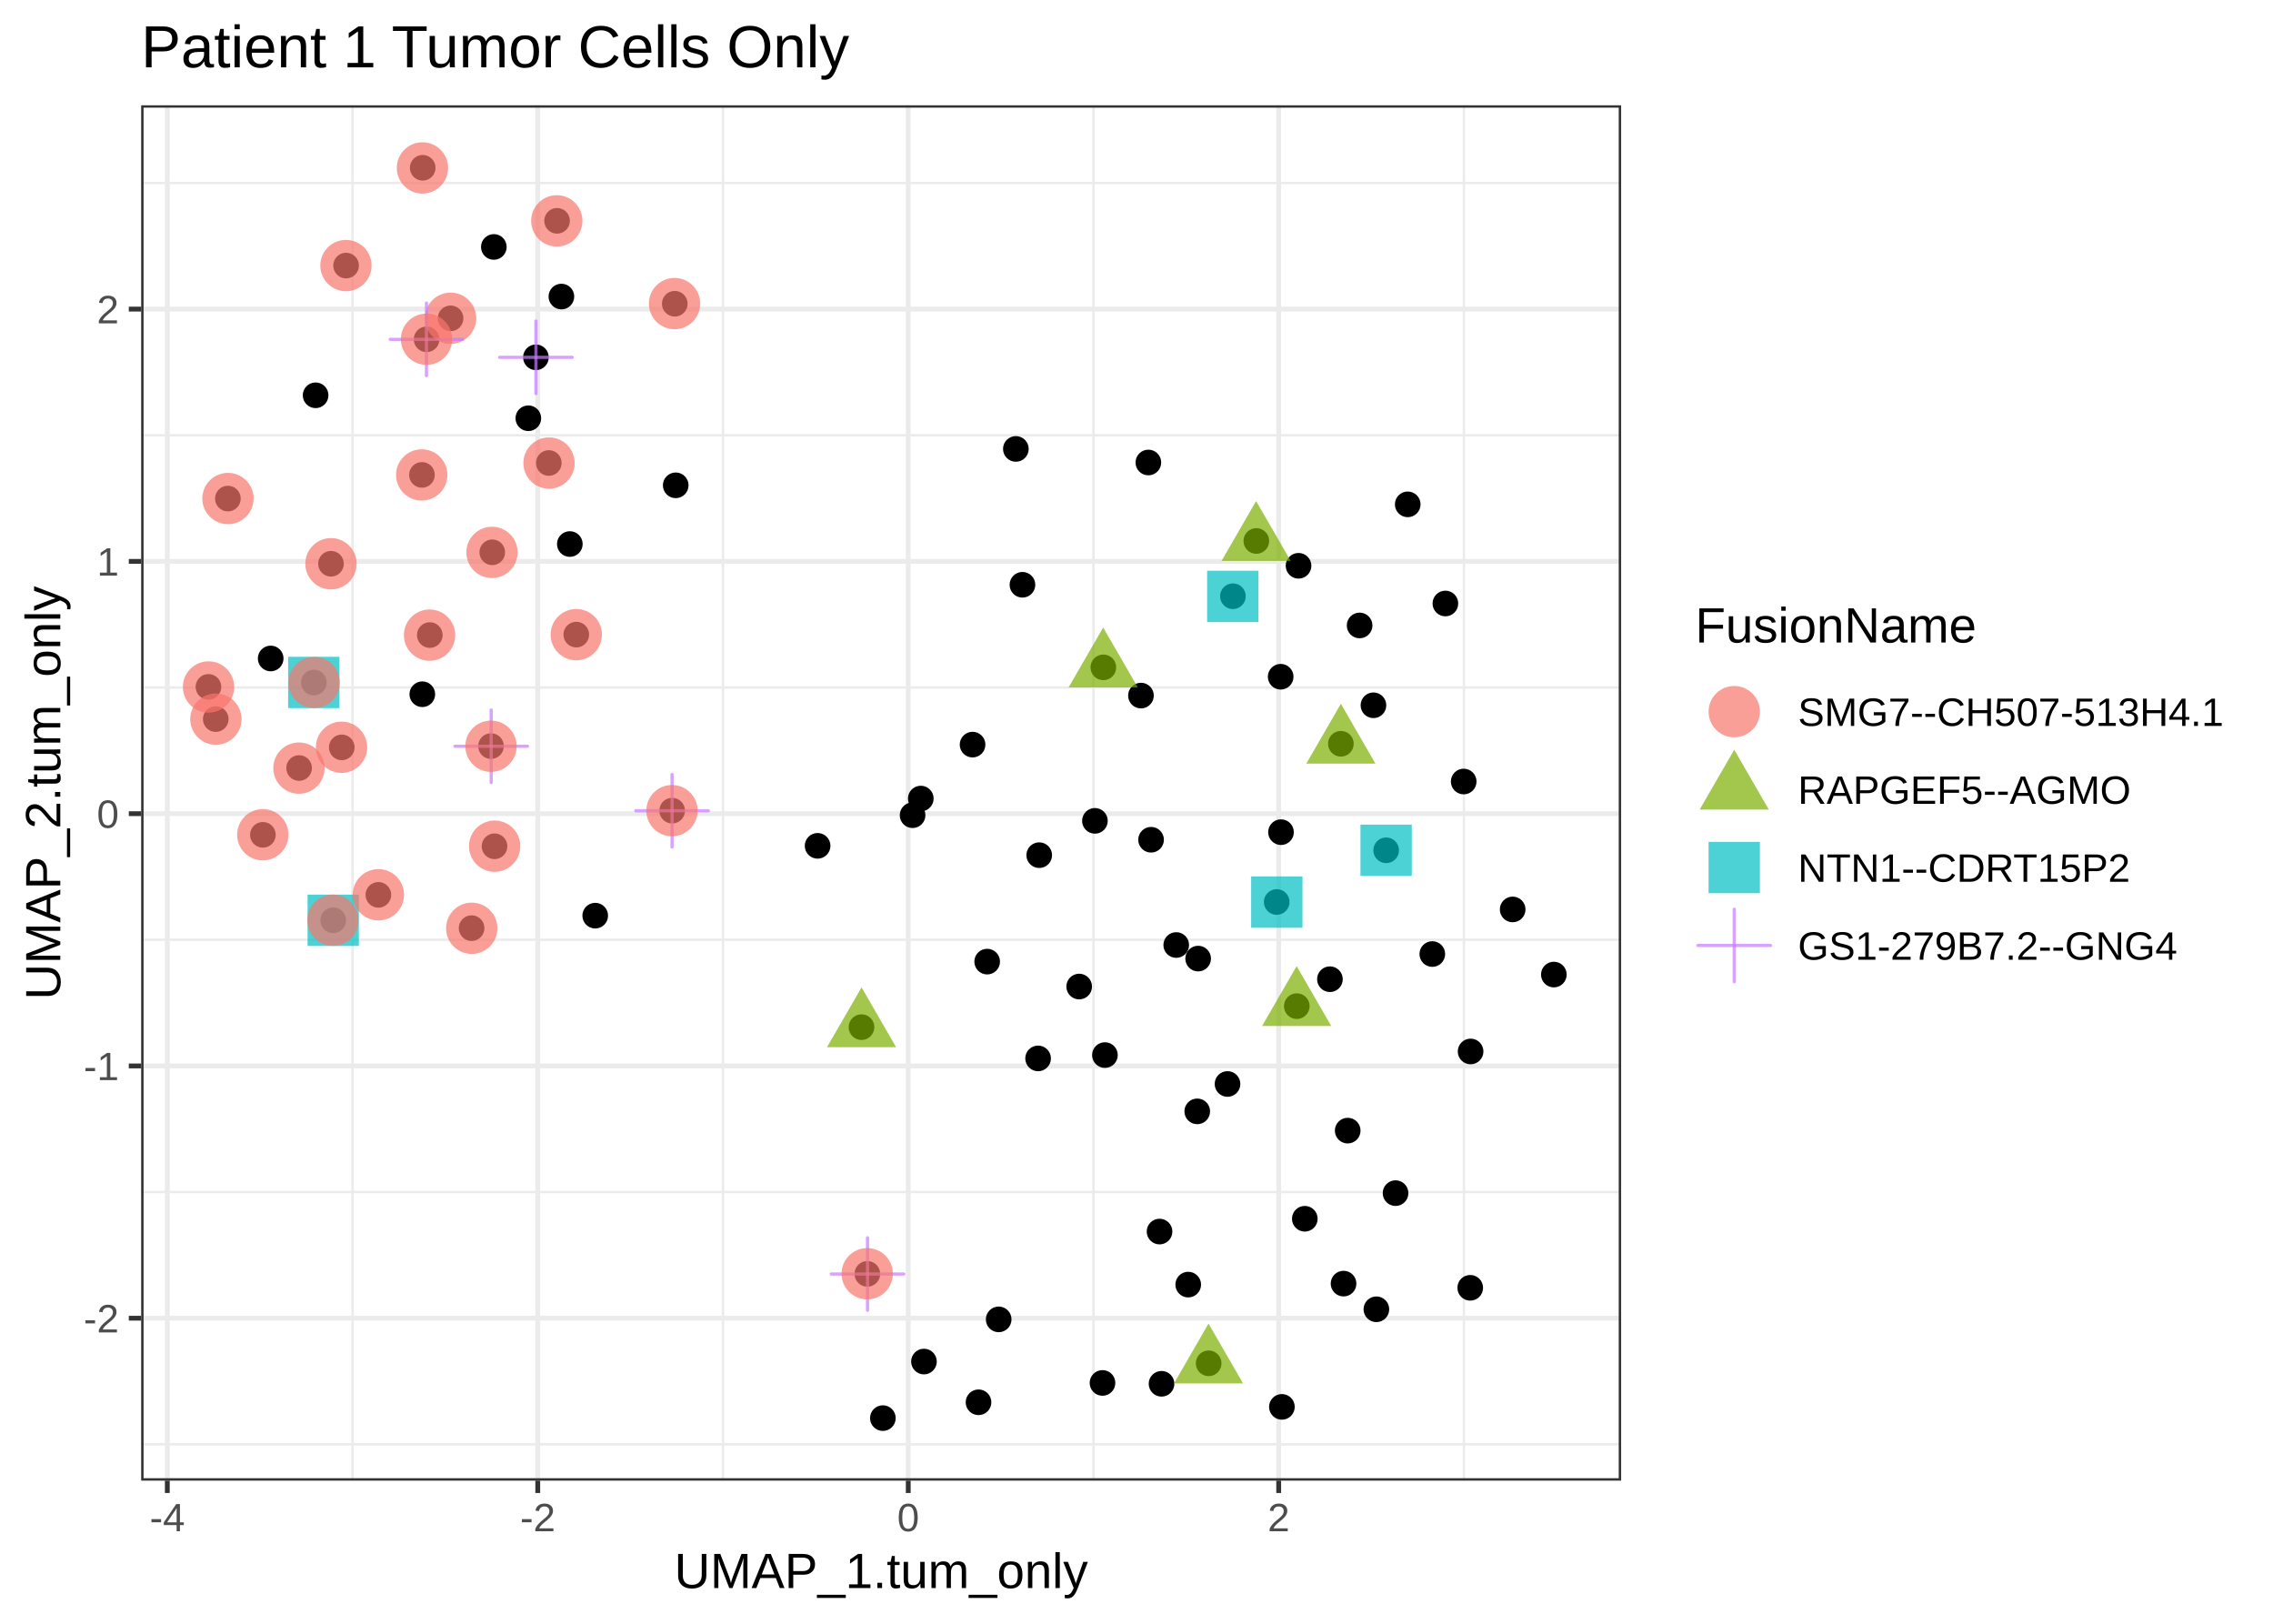
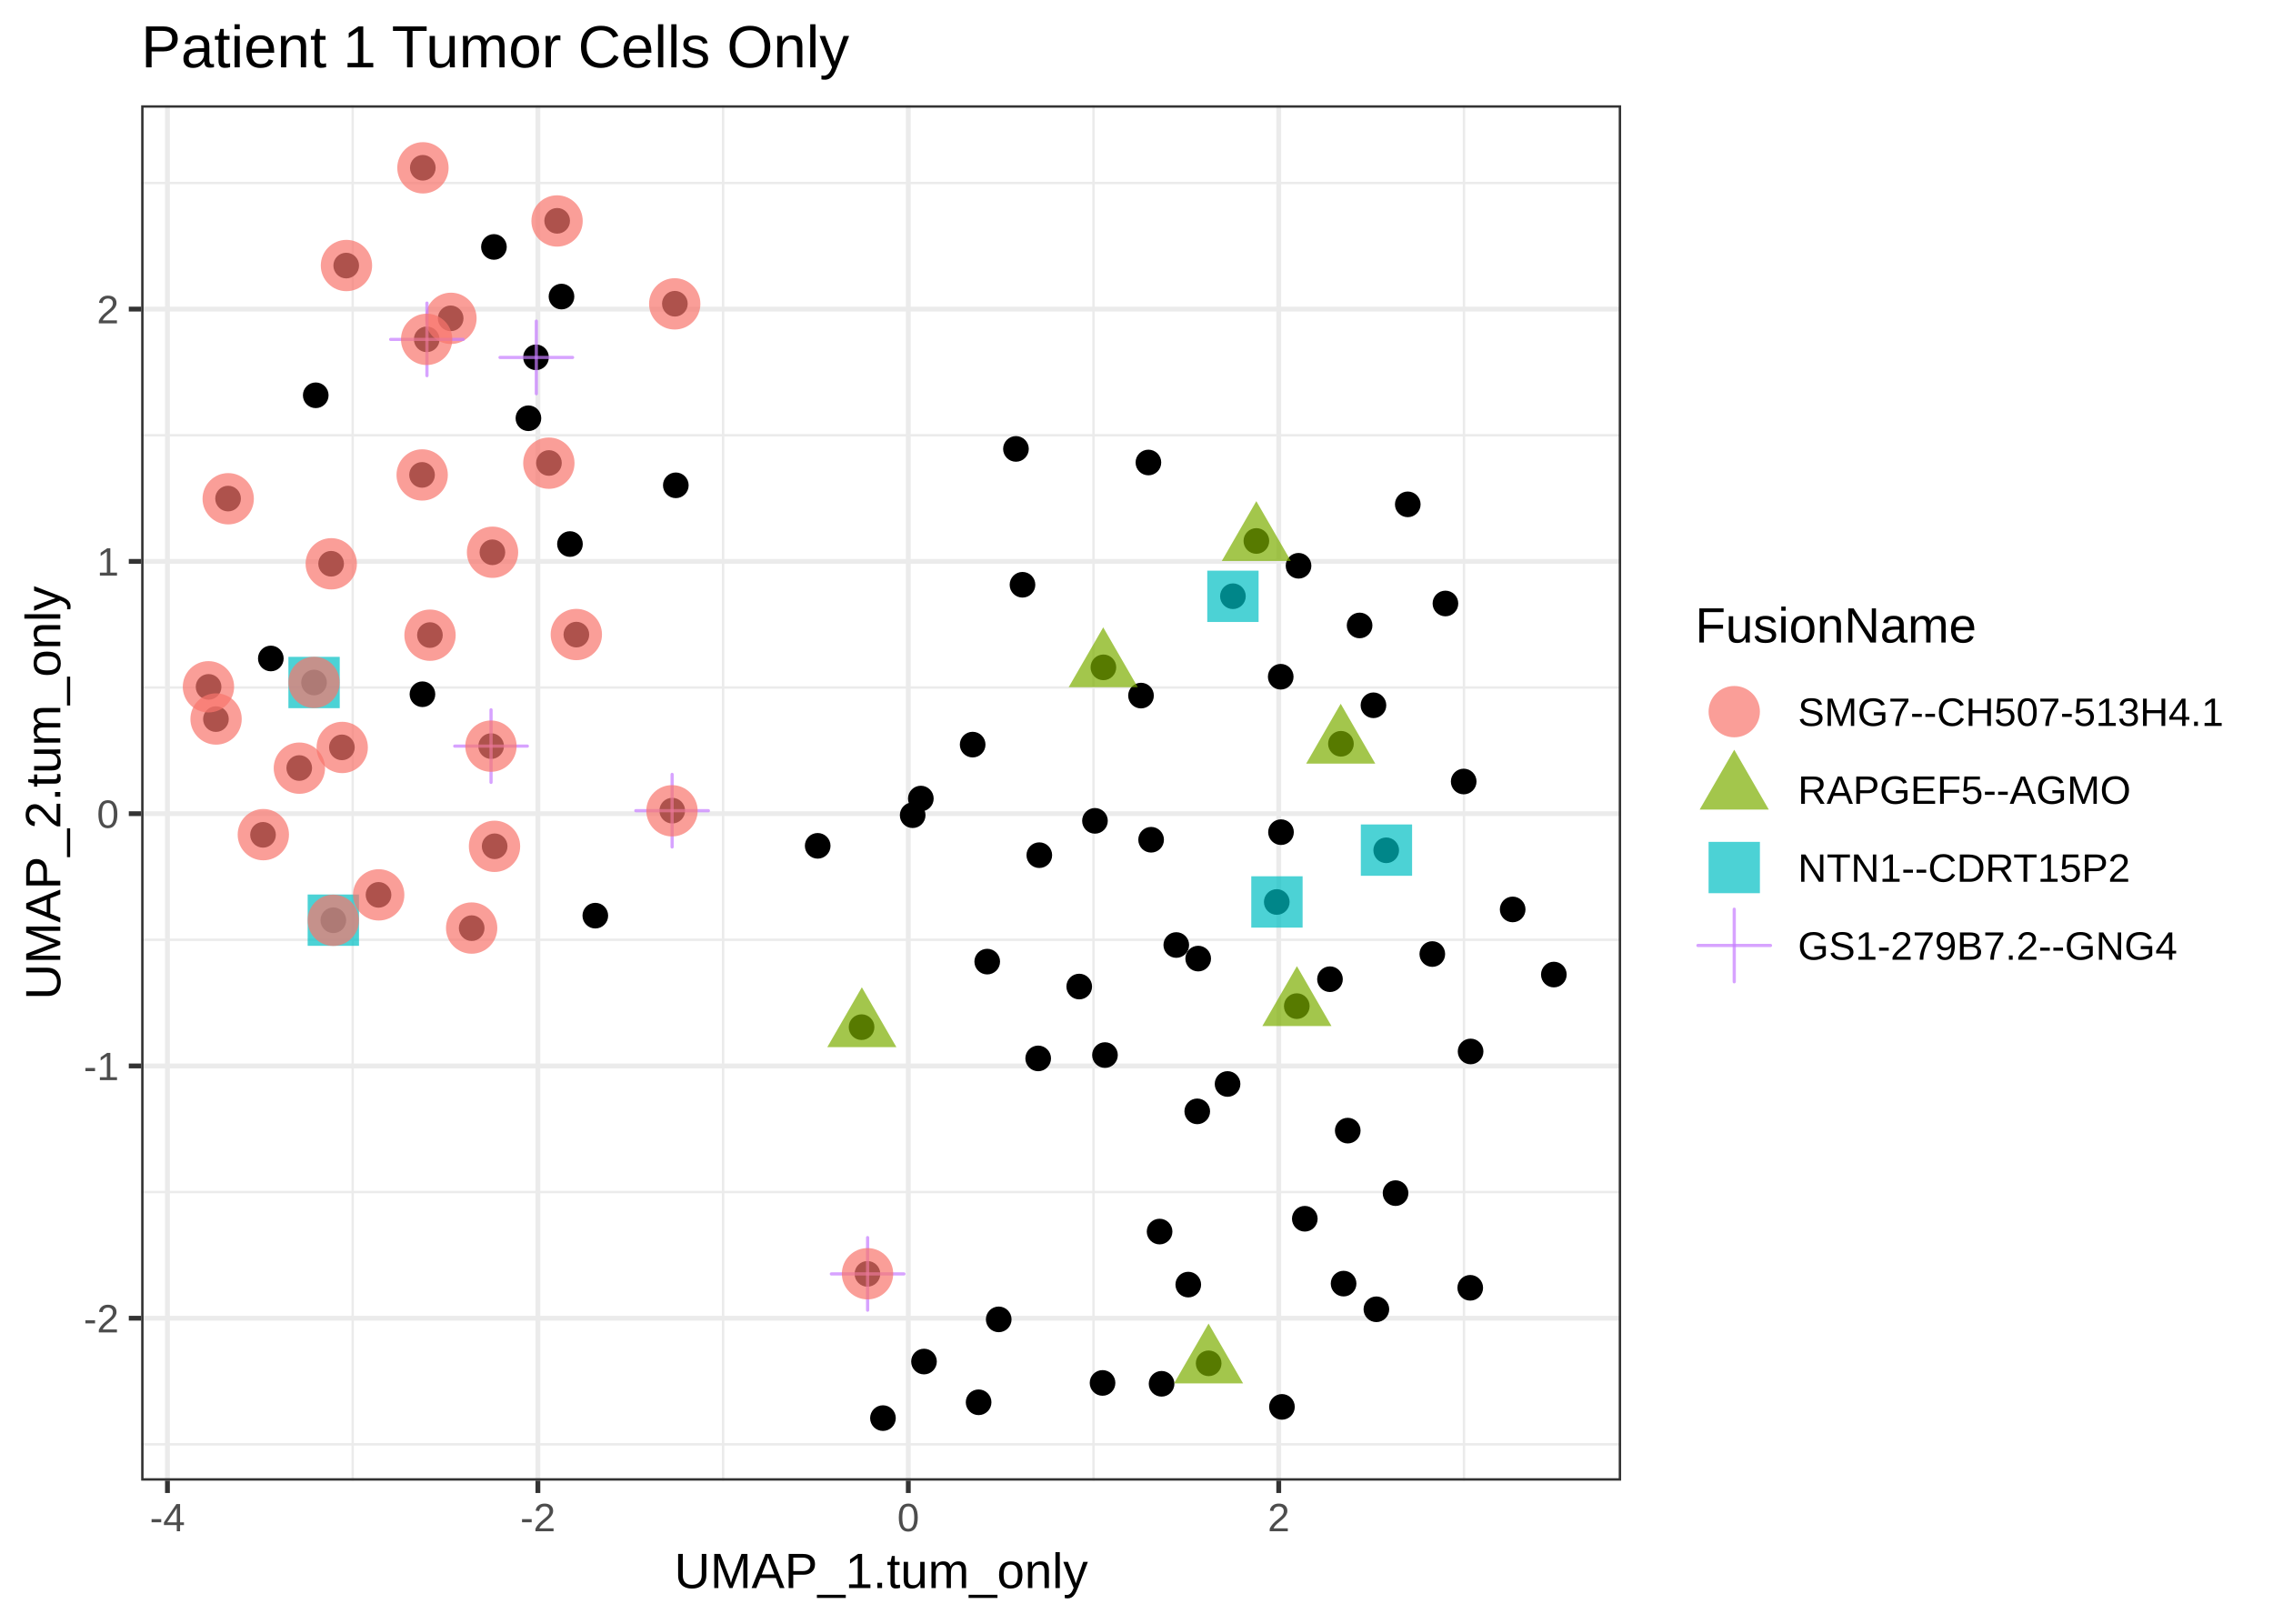
<svg xmlns="http://www.w3.org/2000/svg" class="svglite" width="504.00pt" height="360.00pt" viewBox="0 0 504.00 360.00">
  <defs>
    <style type="text/css">
    .svglite line, .svglite polyline, .svglite polygon, .svglite path, .svglite rect, .svglite circle {
      fill: none;
      stroke: #000000;
      stroke-linecap: round;
      stroke-linejoin: round;
      stroke-miterlimit: 10.00;
    }
    .svglite text {
      white-space: pre;
    }
  </style>
  </defs>
  <rect width="100%" height="100%" style="stroke: none; fill: #FFFFFF;" />
  <defs>
    <clipPath id="cpMC4wMHw1MDQuMDB8MC4wMHwzNjAuMDA=">
      <rect x="0.00" y="0.00" width="504.00" height="360.00" />
    </clipPath>
  </defs>
  <g clip-path="url(#cpMC4wMHw1MDQuMDB8MC4wMHwzNjAuMDA=)">
    <rect x="0.00" y="0.00" width="504.00" height="360.00" style="stroke-width: 1.07; stroke: #FFFFFF; fill: #FFFFFF;" />
  </g>
  <defs>
    <clipPath id="cpMzEuMzB8MzU5LjQ2fDIzLjM0fDMyOC4yNw==">
      <rect x="31.30" y="23.34" width="328.16" height="304.93" />
    </clipPath>
  </defs>
  <g clip-path="url(#cpMzEuMzB8MzU5LjQ2fDIzLjM0fDMyOC4yNw==)">
    <rect x="31.30" y="23.34" width="328.16" height="304.93" style="stroke-width: 1.07; stroke: none; fill: #FFFFFF;" />
    <polyline points="31.30,320.22 359.46,320.22 " style="stroke-width: 0.53; stroke: #EBEBEB; stroke-linecap: butt;" />
    <polyline points="31.30,264.29 359.46,264.29 " style="stroke-width: 0.53; stroke: #EBEBEB; stroke-linecap: butt;" />
    <polyline points="31.30,208.36 359.46,208.36 " style="stroke-width: 0.53; stroke: #EBEBEB; stroke-linecap: butt;" />
    <polyline points="31.30,152.43 359.46,152.43 " style="stroke-width: 0.53; stroke: #EBEBEB; stroke-linecap: butt;" />
    <polyline points="31.30,96.50 359.46,96.50 " style="stroke-width: 0.53; stroke: #EBEBEB; stroke-linecap: butt;" />
    <polyline points="31.30,40.57 359.46,40.57 " style="stroke-width: 0.53; stroke: #EBEBEB; stroke-linecap: butt;" />
-     <polyline points="78.17,328.27 78.17,23.34 " style="stroke-width: 0.53; stroke: #EBEBEB; stroke-linecap: butt;" />
-     <polyline points="160.32,328.27 160.32,23.34 " style="stroke-width: 0.53; stroke: #EBEBEB; stroke-linecap: butt;" />
-     <polyline points="242.46,328.27 242.46,23.34 " style="stroke-width: 0.53; stroke: #EBEBEB; stroke-linecap: butt;" />
-     <polyline points="324.60,328.27 324.60,23.34 " style="stroke-width: 0.53; stroke: #EBEBEB; stroke-linecap: butt;" />
+     <polyline points="78.20,328.27 78.20,23.34 " style="stroke-width: 0.53; stroke: #EBEBEB; stroke-linecap: butt;" />
+     <polyline points="160.34,328.27 160.34,23.34 " style="stroke-width: 0.53; stroke: #EBEBEB; stroke-linecap: butt;" />
+     <polyline points="242.47,328.27 242.47,23.34 " style="stroke-width: 0.53; stroke: #EBEBEB; stroke-linecap: butt;" />
+     <polyline points="324.61,328.27 324.61,23.34 " style="stroke-width: 0.53; stroke: #EBEBEB; stroke-linecap: butt;" />
    <polyline points="31.30,292.26 359.46,292.26 " style="stroke-width: 1.07; stroke: #EBEBEB; stroke-linecap: butt;" />
    <polyline points="31.30,236.33 359.46,236.33 " style="stroke-width: 1.07; stroke: #EBEBEB; stroke-linecap: butt;" />
    <polyline points="31.30,180.40 359.46,180.40 " style="stroke-width: 1.07; stroke: #EBEBEB; stroke-linecap: butt;" />
    <polyline points="31.30,124.46 359.46,124.46 " style="stroke-width: 1.07; stroke: #EBEBEB; stroke-linecap: butt;" />
    <polyline points="31.30,68.53 359.46,68.53 " style="stroke-width: 1.07; stroke: #EBEBEB; stroke-linecap: butt;" />
-     <polyline points="37.10,328.27 37.10,23.34 " style="stroke-width: 1.07; stroke: #EBEBEB; stroke-linecap: butt;" />
-     <polyline points="119.24,328.27 119.24,23.34 " style="stroke-width: 1.07; stroke: #EBEBEB; stroke-linecap: butt;" />
-     <polyline points="201.39,328.27 201.39,23.34 " style="stroke-width: 1.07; stroke: #EBEBEB; stroke-linecap: butt;" />
-     <polyline points="283.53,328.27 283.53,23.34 " style="stroke-width: 1.07; stroke: #EBEBEB; stroke-linecap: butt;" />
-     <circle cx="60.02" cy="145.99" r="2.49" style="stroke-width: 0.71; fill: #000000;" />
-     <circle cx="75.78" cy="165.70" r="2.49" style="stroke-width: 0.71; fill: #000000;" />
+     <polyline points="37.13,328.27 37.13,23.34 " style="stroke-width: 1.07; stroke: #EBEBEB; stroke-linecap: butt;" />
+     <polyline points="119.27,328.27 119.27,23.34 " style="stroke-width: 1.07; stroke: #EBEBEB; stroke-linecap: butt;" />
+     <polyline points="201.40,328.27 201.40,23.34 " style="stroke-width: 1.07; stroke: #EBEBEB; stroke-linecap: butt;" />
+     <polyline points="283.54,328.27 283.54,23.34 " style="stroke-width: 1.07; stroke: #EBEBEB; stroke-linecap: butt;" />
+     <circle cx="60.05" cy="145.99" r="2.49" style="stroke-width: 0.71; fill: #000000;" />
+     <circle cx="75.81" cy="165.70" r="2.49" style="stroke-width: 0.71; fill: #000000;" />
    <circle cx="344.54" cy="216.07" r="2.49" style="stroke-width: 0.71; fill: #000000;" />
-     <circle cx="195.76" cy="314.41" r="2.49" style="stroke-width: 0.71; fill: #000000;" />
+     <circle cx="195.78" cy="314.41" r="2.49" style="stroke-width: 0.71; fill: #000000;" />
    <circle cx="324.55" cy="173.27" r="2.49" style="stroke-width: 0.71; fill: #000000;" />
-     <circle cx="108.87" cy="165.42" r="2.49" style="stroke-width: 0.71; fill: #000000;" />
-     <circle cx="118.83" cy="79.22" r="2.49" style="stroke-width: 0.71; fill: #000000;" />
-     <circle cx="257.11" cy="273.05" r="2.49" style="stroke-width: 0.71; fill: #000000;" />
-     <circle cx="204.87" cy="301.87" r="2.49" style="stroke-width: 0.71; fill: #000000;" />
-     <circle cx="230.43" cy="189.60" r="2.49" style="stroke-width: 0.71; fill: #000000;" />
-     <circle cx="99.91" cy="70.58" r="2.49" style="stroke-width: 0.71; fill: #000000;" />
+     <circle cx="108.90" cy="165.42" r="2.49" style="stroke-width: 0.71; fill: #000000;" />
+     <circle cx="118.85" cy="79.22" r="2.49" style="stroke-width: 0.71; fill: #000000;" />
+     <circle cx="257.12" cy="273.05" r="2.49" style="stroke-width: 0.71; fill: #000000;" />
+     <circle cx="204.88" cy="301.87" r="2.49" style="stroke-width: 0.71; fill: #000000;" />
+     <circle cx="230.45" cy="189.60" r="2.49" style="stroke-width: 0.71; fill: #000000;" />
+     <circle cx="99.93" cy="70.58" r="2.49" style="stroke-width: 0.71; fill: #000000;" />
    <circle cx="287.93" cy="125.44" r="2.49" style="stroke-width: 0.71; fill: #000000;" />
-     <circle cx="124.48" cy="65.75" r="2.49" style="stroke-width: 0.71; fill: #000000;" />
-     <circle cx="131.98" cy="203.01" r="2.49" style="stroke-width: 0.71; fill: #000000;" />
-     <circle cx="149.04" cy="179.73" r="2.49" style="stroke-width: 0.71; fill: #000000;" />
-     <circle cx="47.84" cy="159.43" r="2.49" style="stroke-width: 0.71; fill: #000000;" />
-     <circle cx="320.49" cy="133.80" r="2.49" style="stroke-width: 0.71; fill: #000000;" />
+     <circle cx="124.50" cy="65.75" r="2.49" style="stroke-width: 0.71; fill: #000000;" />
+     <circle cx="132.00" cy="203.01" r="2.49" style="stroke-width: 0.71; fill: #000000;" />
+     <circle cx="149.06" cy="179.73" r="2.49" style="stroke-width: 0.71; fill: #000000;" />
+     <circle cx="47.88" cy="159.43" r="2.49" style="stroke-width: 0.71; fill: #000000;" />
+     <circle cx="320.50" cy="133.80" r="2.49" style="stroke-width: 0.71; fill: #000000;" />
    <circle cx="268.00" cy="302.26" r="2.49" style="stroke-width: 0.71; fill: #000000;" />
    <circle cx="284.04" cy="184.50" r="2.49" style="stroke-width: 0.71; fill: #000000;" />
    <circle cx="317.59" cy="211.52" r="2.49" style="stroke-width: 0.71; fill: #000000;" />
-     <circle cx="278.57" cy="119.94" r="2.49" style="stroke-width: 0.71; fill: #000000;" />
-     <circle cx="46.22" cy="152.29" r="2.49" style="stroke-width: 0.71; fill: #000000;" />
-     <circle cx="104.57" cy="205.78" r="2.49" style="stroke-width: 0.71; fill: #000000;" />
-     <circle cx="312.14" cy="111.82" r="2.49" style="stroke-width: 0.71; fill: #000000;" />
-     <circle cx="257.55" cy="306.80" r="2.49" style="stroke-width: 0.71; fill: #000000;" />
-     <circle cx="191.02" cy="227.73" r="2.49" style="stroke-width: 0.71; fill: #000000;" />
-     <circle cx="216.97" cy="310.90" r="2.49" style="stroke-width: 0.71; fill: #000000;" />
-     <circle cx="66.32" cy="170.28" r="2.49" style="stroke-width: 0.71; fill: #000000;" />
-     <circle cx="252.99" cy="154.22" r="2.49" style="stroke-width: 0.71; fill: #000000;" />
-     <circle cx="297.32" cy="164.90" r="2.49" style="stroke-width: 0.71; fill: #000000;" />
-     <circle cx="202.35" cy="180.74" r="2.49" style="stroke-width: 0.71; fill: #000000;" />
+     <circle cx="278.58" cy="119.94" r="2.49" style="stroke-width: 0.71; fill: #000000;" />
+     <circle cx="46.25" cy="152.29" r="2.49" style="stroke-width: 0.71; fill: #000000;" />
+     <circle cx="104.59" cy="205.78" r="2.49" style="stroke-width: 0.71; fill: #000000;" />
+     <circle cx="312.15" cy="111.82" r="2.49" style="stroke-width: 0.71; fill: #000000;" />
+     <circle cx="257.56" cy="306.80" r="2.49" style="stroke-width: 0.71; fill: #000000;" />
+     <circle cx="191.04" cy="227.73" r="2.49" style="stroke-width: 0.71; fill: #000000;" />
+     <circle cx="216.99" cy="310.90" r="2.49" style="stroke-width: 0.71; fill: #000000;" />
+     <circle cx="66.35" cy="170.28" r="2.49" style="stroke-width: 0.71; fill: #000000;" />
+     <circle cx="253.00" cy="154.22" r="2.49" style="stroke-width: 0.71; fill: #000000;" />
+     <circle cx="297.33" cy="164.90" r="2.49" style="stroke-width: 0.71; fill: #000000;" />
+     <circle cx="202.37" cy="180.74" r="2.49" style="stroke-width: 0.71; fill: #000000;" />
    <circle cx="326.00" cy="285.52" r="2.49" style="stroke-width: 0.71; fill: #000000;" />
-     <circle cx="225.25" cy="99.53" r="2.49" style="stroke-width: 0.71; fill: #000000;" />
-     <circle cx="294.89" cy="217.10" r="2.49" style="stroke-width: 0.71; fill: #000000;" />
-     <circle cx="181.29" cy="187.53" r="2.49" style="stroke-width: 0.71; fill: #000000;" />
-     <circle cx="149.62" cy="67.34" r="2.49" style="stroke-width: 0.71; fill: #000000;" />
-     <circle cx="221.44" cy="292.52" r="2.49" style="stroke-width: 0.71; fill: #000000;" />
-     <circle cx="263.47" cy="284.81" r="2.49" style="stroke-width: 0.71; fill: #000000;" />
-     <circle cx="121.69" cy="102.65" r="2.49" style="stroke-width: 0.71; fill: #000000;" />
+     <circle cx="225.27" cy="99.53" r="2.49" style="stroke-width: 0.71; fill: #000000;" />
+     <circle cx="294.90" cy="217.10" r="2.49" style="stroke-width: 0.71; fill: #000000;" />
+     <circle cx="181.31" cy="187.53" r="2.49" style="stroke-width: 0.71; fill: #000000;" />
+     <circle cx="149.64" cy="67.34" r="2.49" style="stroke-width: 0.71; fill: #000000;" />
+     <circle cx="221.45" cy="292.52" r="2.49" style="stroke-width: 0.71; fill: #000000;" />
+     <circle cx="263.48" cy="284.81" r="2.49" style="stroke-width: 0.71; fill: #000000;" />
+     <circle cx="121.72" cy="102.65" r="2.49" style="stroke-width: 0.71; fill: #000000;" />
    <circle cx="335.41" cy="201.63" r="2.49" style="stroke-width: 0.71; fill: #000000;" />
-     <circle cx="93.64" cy="153.92" r="2.49" style="stroke-width: 0.71; fill: #000000;" />
-     <circle cx="244.65" cy="147.96" r="2.49" style="stroke-width: 0.71; fill: #000000;" />
-     <circle cx="245.00" cy="233.92" r="2.49" style="stroke-width: 0.71; fill: #000000;" />
-     <circle cx="94.59" cy="75.23" r="2.49" style="stroke-width: 0.71; fill: #000000;" />
-     <circle cx="123.52" cy="48.96" r="2.49" style="stroke-width: 0.71; fill: #000000;" />
-     <circle cx="73.88" cy="204.03" r="2.49" style="stroke-width: 0.71; fill: #000000;" />
-     <circle cx="109.65" cy="187.63" r="2.49" style="stroke-width: 0.71; fill: #000000;" />
-     <circle cx="307.36" cy="188.52" r="2.49" style="stroke-width: 0.71; fill: #000000;" />
+     <circle cx="93.67" cy="153.92" r="2.49" style="stroke-width: 0.71; fill: #000000;" />
+     <circle cx="244.66" cy="147.96" r="2.49" style="stroke-width: 0.71; fill: #000000;" />
+     <circle cx="245.01" cy="233.92" r="2.49" style="stroke-width: 0.71; fill: #000000;" />
+     <circle cx="94.62" cy="75.23" r="2.49" style="stroke-width: 0.71; fill: #000000;" />
+     <circle cx="123.54" cy="48.96" r="2.49" style="stroke-width: 0.71; fill: #000000;" />
+     <circle cx="73.91" cy="204.03" r="2.49" style="stroke-width: 0.71; fill: #000000;" />
+     <circle cx="109.68" cy="187.63" r="2.49" style="stroke-width: 0.71; fill: #000000;" />
+     <circle cx="307.37" cy="188.52" r="2.49" style="stroke-width: 0.71; fill: #000000;" />
    <circle cx="304.54" cy="156.37" r="2.49" style="stroke-width: 0.71; fill: #000000;" />
-     <circle cx="265.67" cy="212.53" r="2.49" style="stroke-width: 0.71; fill: #000000;" />
-     <circle cx="260.81" cy="209.52" r="2.49" style="stroke-width: 0.71; fill: #000000;" />
-     <circle cx="127.78" cy="140.70" r="2.49" style="stroke-width: 0.71; fill: #000000;" />
+     <circle cx="265.68" cy="212.53" r="2.49" style="stroke-width: 0.71; fill: #000000;" />
+     <circle cx="260.82" cy="209.52" r="2.49" style="stroke-width: 0.71; fill: #000000;" />
+     <circle cx="127.80" cy="140.70" r="2.49" style="stroke-width: 0.71; fill: #000000;" />
    <circle cx="309.44" cy="264.53" r="2.49" style="stroke-width: 0.71; fill: #000000;" />
-     <circle cx="93.56" cy="105.29" r="2.49" style="stroke-width: 0.71; fill: #000000;" />
-     <circle cx="226.71" cy="129.65" r="2.49" style="stroke-width: 0.71; fill: #000000;" />
-     <circle cx="109.50" cy="54.75" r="2.49" style="stroke-width: 0.71; fill: #000000;" />
-     <circle cx="149.83" cy="107.60" r="2.49" style="stroke-width: 0.71; fill: #000000;" />
+     <circle cx="93.58" cy="105.29" r="2.49" style="stroke-width: 0.71; fill: #000000;" />
+     <circle cx="226.72" cy="129.65" r="2.49" style="stroke-width: 0.71; fill: #000000;" />
+     <circle cx="109.52" cy="54.75" r="2.49" style="stroke-width: 0.71; fill: #000000;" />
+     <circle cx="149.85" cy="107.60" r="2.49" style="stroke-width: 0.71; fill: #000000;" />
    <circle cx="287.54" cy="223.07" r="2.49" style="stroke-width: 0.71; fill: #000000;" />
-     <circle cx="76.74" cy="58.88" r="2.49" style="stroke-width: 0.71; fill: #000000;" />
+     <circle cx="76.77" cy="58.88" r="2.49" style="stroke-width: 0.71; fill: #000000;" />
    <circle cx="289.32" cy="270.21" r="2.49" style="stroke-width: 0.71; fill: #000000;" />
-     <circle cx="255.23" cy="186.18" r="2.49" style="stroke-width: 0.71; fill: #000000;" />
-     <circle cx="272.18" cy="240.33" r="2.49" style="stroke-width: 0.71; fill: #000000;" />
-     <circle cx="298.83" cy="250.67" r="2.49" style="stroke-width: 0.71; fill: #000000;" />
+     <circle cx="255.24" cy="186.18" r="2.49" style="stroke-width: 0.71; fill: #000000;" />
+     <circle cx="272.19" cy="240.33" r="2.49" style="stroke-width: 0.71; fill: #000000;" />
+     <circle cx="298.84" cy="250.67" r="2.49" style="stroke-width: 0.71; fill: #000000;" />
    <circle cx="265.47" cy="246.40" r="2.49" style="stroke-width: 0.71; fill: #000000;" />
-     <circle cx="109.15" cy="122.45" r="2.49" style="stroke-width: 0.71; fill: #000000;" />
-     <circle cx="297.91" cy="284.59" r="2.49" style="stroke-width: 0.71; fill: #000000;" />
-     <circle cx="73.39" cy="124.99" r="2.49" style="stroke-width: 0.71; fill: #000000;" />
-     <circle cx="239.29" cy="218.73" r="2.49" style="stroke-width: 0.71; fill: #000000;" />
+     <circle cx="109.18" cy="122.45" r="2.49" style="stroke-width: 0.71; fill: #000000;" />
+     <circle cx="297.92" cy="284.59" r="2.49" style="stroke-width: 0.71; fill: #000000;" />
+     <circle cx="73.42" cy="124.99" r="2.49" style="stroke-width: 0.71; fill: #000000;" />
+     <circle cx="239.30" cy="218.73" r="2.49" style="stroke-width: 0.71; fill: #000000;" />
    <circle cx="301.47" cy="138.67" r="2.49" style="stroke-width: 0.71; fill: #000000;" />
-     <circle cx="117.15" cy="92.73" r="2.49" style="stroke-width: 0.71; fill: #000000;" />
-     <circle cx="218.89" cy="213.20" r="2.49" style="stroke-width: 0.71; fill: #000000;" />
-     <circle cx="69.98" cy="87.64" r="2.49" style="stroke-width: 0.71; fill: #000000;" />
-     <circle cx="58.29" cy="185.09" r="2.49" style="stroke-width: 0.71; fill: #000000;" />
-     <circle cx="95.30" cy="140.80" r="2.49" style="stroke-width: 0.71; fill: #000000;" />
-     <circle cx="50.53" cy="110.54" r="2.49" style="stroke-width: 0.71; fill: #000000;" />
-     <circle cx="242.78" cy="181.99" r="2.49" style="stroke-width: 0.71; fill: #000000;" />
-     <circle cx="230.18" cy="234.66" r="2.49" style="stroke-width: 0.71; fill: #000000;" />
-     <circle cx="204.17" cy="177.05" r="2.49" style="stroke-width: 0.71; fill: #000000;" />
-     <circle cx="83.90" cy="198.40" r="2.49" style="stroke-width: 0.71; fill: #000000;" />
-     <circle cx="126.35" cy="120.62" r="2.49" style="stroke-width: 0.71; fill: #000000;" />
+     <circle cx="117.17" cy="92.73" r="2.49" style="stroke-width: 0.71; fill: #000000;" />
+     <circle cx="218.90" cy="213.20" r="2.49" style="stroke-width: 0.71; fill: #000000;" />
+     <circle cx="70.01" cy="87.64" r="2.49" style="stroke-width: 0.71; fill: #000000;" />
+     <circle cx="58.32" cy="185.09" r="2.49" style="stroke-width: 0.71; fill: #000000;" />
+     <circle cx="95.33" cy="140.80" r="2.49" style="stroke-width: 0.71; fill: #000000;" />
+     <circle cx="50.57" cy="110.54" r="2.49" style="stroke-width: 0.71; fill: #000000;" />
+     <circle cx="242.79" cy="181.99" r="2.49" style="stroke-width: 0.71; fill: #000000;" />
+     <circle cx="230.20" cy="234.66" r="2.49" style="stroke-width: 0.71; fill: #000000;" />
+     <circle cx="204.18" cy="177.05" r="2.49" style="stroke-width: 0.71; fill: #000000;" />
+     <circle cx="83.93" cy="198.40" r="2.49" style="stroke-width: 0.71; fill: #000000;" />
+     <circle cx="126.38" cy="120.62" r="2.49" style="stroke-width: 0.71; fill: #000000;" />
    <circle cx="273.38" cy="132.19" r="2.49" style="stroke-width: 0.71; fill: #000000;" />
-     <circle cx="254.63" cy="102.54" r="2.49" style="stroke-width: 0.71; fill: #000000;" />
+     <circle cx="254.64" cy="102.54" r="2.49" style="stroke-width: 0.71; fill: #000000;" />
    <circle cx="326.08" cy="233.12" r="2.49" style="stroke-width: 0.71; fill: #000000;" />
-     <circle cx="284.24" cy="311.92" r="2.49" style="stroke-width: 0.71; fill: #000000;" />
-     <circle cx="283.09" cy="199.98" r="2.49" style="stroke-width: 0.71; fill: #000000;" />
-     <circle cx="93.73" cy="37.20" r="2.49" style="stroke-width: 0.71; fill: #000000;" />
+     <circle cx="284.25" cy="311.92" r="2.49" style="stroke-width: 0.71; fill: #000000;" />
+     <circle cx="283.10" cy="199.98" r="2.49" style="stroke-width: 0.71; fill: #000000;" />
+     <circle cx="93.75" cy="37.20" r="2.49" style="stroke-width: 0.71; fill: #000000;" />
    <circle cx="305.19" cy="290.28" r="2.49" style="stroke-width: 0.71; fill: #000000;" />
-     <circle cx="69.59" cy="151.32" r="2.49" style="stroke-width: 0.71; fill: #000000;" />
-     <circle cx="215.65" cy="165.09" r="2.49" style="stroke-width: 0.71; fill: #000000;" />
-     <circle cx="244.46" cy="306.61" r="2.49" style="stroke-width: 0.71; fill: #000000;" />
-     <circle cx="192.32" cy="282.43" r="2.49" style="stroke-width: 0.71; fill: #000000;" />
-     <circle cx="283.97" cy="150.04" r="2.49" style="stroke-width: 0.71; fill: #000000;" />
-     <circle cx="75.73" cy="165.68" r="5.69" style="stroke-width: 0.71; stroke: none; fill: #F8766D; fill-opacity: 0.70;" />
-     <line x1="100.87" y1="165.45" x2="116.96" y2="165.45" style="stroke-width: 0.71; stroke: #C77CFF; stroke-opacity: 0.70;" />
-     <line x1="108.91" y1="173.50" x2="108.91" y2="157.41" style="stroke-width: 0.71; stroke: #C77CFF; stroke-opacity: 0.70;" />
-     <circle cx="108.87" cy="165.45" r="5.69" style="stroke-width: 0.71; stroke: none; fill: #F8766D; fill-opacity: 0.70;" />
-     <line x1="110.79" y1="79.22" x2="126.88" y2="79.22" style="stroke-width: 0.71; stroke: #C77CFF; stroke-opacity: 0.70;" />
-     <line x1="118.84" y1="87.26" x2="118.84" y2="71.17" style="stroke-width: 0.71; stroke: #C77CFF; stroke-opacity: 0.70;" />
-     <circle cx="99.91" cy="70.56" r="5.69" style="stroke-width: 0.71; stroke: none; fill: #F8766D; fill-opacity: 0.70;" />
-     <line x1="140.98" y1="179.75" x2="157.07" y2="179.75" style="stroke-width: 0.71; stroke: #C77CFF; stroke-opacity: 0.70;" />
-     <line x1="149.02" y1="187.80" x2="149.02" y2="171.71" style="stroke-width: 0.71; stroke: #C77CFF; stroke-opacity: 0.70;" />
-     <circle cx="149.00" cy="179.73" r="5.69" style="stroke-width: 0.71; stroke: none; fill: #F8766D; fill-opacity: 0.70;" />
-     <circle cx="47.87" cy="159.44" r="5.69" style="stroke-width: 0.71; stroke: none; fill: #F8766D; fill-opacity: 0.70;" />
-     <polygon points="267.97,293.45 275.63,306.72 260.31,306.72 " style="stroke-width: 0.71; stroke: none; fill: #7CAE00; fill-opacity: 0.70;" />
-     <polygon points="278.52,111.09 286.19,124.36 270.86,124.36 " style="stroke-width: 0.71; stroke: none; fill: #7CAE00; fill-opacity: 0.70;" />
-     <circle cx="46.24" cy="152.31" r="5.69" style="stroke-width: 0.71; stroke: none; fill: #F8766D; fill-opacity: 0.70;" />
-     <circle cx="104.60" cy="205.81" r="5.69" style="stroke-width: 0.71; stroke: none; fill: #F8766D; fill-opacity: 0.70;" />
-     <polygon points="191.04,218.91 198.70,232.18 183.37,232.18 " style="stroke-width: 0.71; stroke: none; fill: #7CAE00; fill-opacity: 0.70;" />
-     <circle cx="66.29" cy="170.30" r="5.69" style="stroke-width: 0.71; stroke: none; fill: #F8766D; fill-opacity: 0.70;" />
-     <polygon points="297.32,156.03 304.98,169.30 289.65,169.30 " style="stroke-width: 0.71; stroke: none; fill: #7CAE00; fill-opacity: 0.70;" />
-     <circle cx="149.57" cy="67.31" r="5.69" style="stroke-width: 0.71; stroke: none; fill: #F8766D; fill-opacity: 0.70;" />
-     <circle cx="121.74" cy="102.67" r="5.69" style="stroke-width: 0.71; stroke: none; fill: #F8766D; fill-opacity: 0.70;" />
-     <polygon points="244.61,139.12 252.28,152.39 236.95,152.39 " style="stroke-width: 0.71; stroke: none; fill: #7CAE00; fill-opacity: 0.70;" />
-     <line x1="86.52" y1="75.24" x2="102.61" y2="75.24" style="stroke-width: 0.71; stroke: #C77CFF; stroke-opacity: 0.70;" />
-     <line x1="94.56" y1="83.29" x2="94.56" y2="67.19" style="stroke-width: 0.71; stroke: #C77CFF; stroke-opacity: 0.70;" />
-     <circle cx="94.57" cy="75.21" r="5.69" style="stroke-width: 0.71; stroke: none; fill: #F8766D; fill-opacity: 0.70;" />
-     <circle cx="123.46" cy="48.97" r="5.69" style="stroke-width: 0.71; stroke: none; fill: #F8766D; fill-opacity: 0.70;" />
-     <polygon points="68.20,209.73 79.57,209.73 79.57,198.35 68.20,198.35 " style="stroke-width: 0.71; stroke: none; fill: #00BFC4; fill-opacity: 0.70;" />
-     <circle cx="73.81" cy="204.02" r="5.69" style="stroke-width: 0.71; stroke: none; fill: #F8766D; fill-opacity: 0.70;" />
-     <circle cx="109.68" cy="187.61" r="5.69" style="stroke-width: 0.71; stroke: none; fill: #F8766D; fill-opacity: 0.70;" />
-     <polygon points="301.66,194.20 313.04,194.20 313.04,182.82 301.66,182.82 " style="stroke-width: 0.71; stroke: none; fill: #00BFC4; fill-opacity: 0.70;" />
-     <circle cx="127.78" cy="140.71" r="5.69" style="stroke-width: 0.71; stroke: none; fill: #F8766D; fill-opacity: 0.70;" />
-     <circle cx="93.51" cy="105.30" r="5.69" style="stroke-width: 0.71; stroke: none; fill: #F8766D; fill-opacity: 0.70;" />
-     <polygon points="287.51,214.20 295.18,227.47 279.85,227.47 " style="stroke-width: 0.71; stroke: none; fill: #7CAE00; fill-opacity: 0.70;" />
-     <circle cx="76.71" cy="58.88" r="5.69" style="stroke-width: 0.71; stroke: none; fill: #F8766D; fill-opacity: 0.70;" />
-     <circle cx="109.09" cy="122.47" r="5.69" style="stroke-width: 0.71; stroke: none; fill: #F8766D; fill-opacity: 0.70;" />
-     <circle cx="73.39" cy="124.99" r="5.69" style="stroke-width: 0.71; stroke: none; fill: #F8766D; fill-opacity: 0.70;" />
-     <circle cx="58.27" cy="185.07" r="5.69" style="stroke-width: 0.71; stroke: none; fill: #F8766D; fill-opacity: 0.70;" />
-     <circle cx="95.25" cy="140.82" r="5.69" style="stroke-width: 0.71; stroke: none; fill: #F8766D; fill-opacity: 0.70;" />
-     <circle cx="50.55" cy="110.53" r="5.69" style="stroke-width: 0.71; stroke: none; fill: #F8766D; fill-opacity: 0.70;" />
-     <circle cx="83.90" cy="198.38" r="5.69" style="stroke-width: 0.71; stroke: none; fill: #F8766D; fill-opacity: 0.70;" />
-     <polygon points="267.66,137.92 279.04,137.92 279.04,126.54 267.66,126.54 " style="stroke-width: 0.71; stroke: none; fill: #00BFC4; fill-opacity: 0.70;" />
-     <polygon points="277.42,205.69 288.80,205.69 288.80,194.31 277.42,194.31 " style="stroke-width: 0.71; stroke: none; fill: #00BFC4; fill-opacity: 0.70;" />
-     <circle cx="93.67" cy="37.23" r="5.69" style="stroke-width: 0.71; stroke: none; fill: #F8766D; fill-opacity: 0.70;" />
-     <polygon points="63.89,157.00 75.27,157.00 75.27,145.62 63.89,145.62 " style="stroke-width: 0.71; stroke: none; fill: #00BFC4; fill-opacity: 0.70;" />
-     <circle cx="69.65" cy="151.31" r="5.69" style="stroke-width: 0.71; stroke: none; fill: #F8766D; fill-opacity: 0.70;" />
-     <line x1="184.31" y1="282.46" x2="200.40" y2="282.46" style="stroke-width: 0.71; stroke: #C77CFF; stroke-opacity: 0.70;" />
-     <line x1="192.36" y1="290.51" x2="192.36" y2="274.42" style="stroke-width: 0.71; stroke: #C77CFF; stroke-opacity: 0.70;" />
-     <circle cx="192.29" cy="282.40" r="5.69" style="stroke-width: 0.71; stroke: none; fill: #F8766D; fill-opacity: 0.70;" />
+     <circle cx="69.63" cy="151.32" r="2.49" style="stroke-width: 0.71; fill: #000000;" />
+     <circle cx="215.67" cy="165.09" r="2.49" style="stroke-width: 0.71; fill: #000000;" />
+     <circle cx="244.47" cy="306.61" r="2.49" style="stroke-width: 0.71; fill: #000000;" />
+     <circle cx="192.34" cy="282.43" r="2.49" style="stroke-width: 0.71; fill: #000000;" />
+     <circle cx="283.98" cy="150.04" r="2.49" style="stroke-width: 0.71; fill: #000000;" />
+     <circle cx="75.88" cy="165.72" r="5.69" style="stroke-width: 0.71; stroke: none; fill: #F8766D; fill-opacity: 0.70;" />
+     <line x1="100.83" y1="165.42" x2="116.93" y2="165.42" style="stroke-width: 0.71; stroke: #C77CFF; stroke-opacity: 0.70;" />
+     <line x1="108.88" y1="173.46" x2="108.88" y2="157.37" style="stroke-width: 0.71; stroke: #C77CFF; stroke-opacity: 0.70;" />
+     <circle cx="108.86" cy="165.43" r="5.69" style="stroke-width: 0.71; stroke: none; fill: #F8766D; fill-opacity: 0.70;" />
+     <line x1="110.87" y1="79.25" x2="126.96" y2="79.25" style="stroke-width: 0.71; stroke: #C77CFF; stroke-opacity: 0.70;" />
+     <line x1="118.92" y1="87.29" x2="118.92" y2="71.20" style="stroke-width: 0.71; stroke: #C77CFF; stroke-opacity: 0.70;" />
+     <circle cx="99.99" cy="70.58" r="5.69" style="stroke-width: 0.71; stroke: none; fill: #F8766D; fill-opacity: 0.70;" />
+     <line x1="140.98" y1="179.74" x2="157.07" y2="179.74" style="stroke-width: 0.71; stroke: #C77CFF; stroke-opacity: 0.70;" />
+     <line x1="149.03" y1="187.78" x2="149.03" y2="171.69" style="stroke-width: 0.71; stroke: #C77CFF; stroke-opacity: 0.70;" />
+     <circle cx="149.00" cy="179.76" r="5.69" style="stroke-width: 0.71; stroke: none; fill: #F8766D; fill-opacity: 0.70;" />
+     <circle cx="47.91" cy="159.41" r="5.69" style="stroke-width: 0.71; stroke: none; fill: #F8766D; fill-opacity: 0.70;" />
+     <polygon points="267.98,293.45 275.64,306.72 260.32,306.72 " style="stroke-width: 0.71; stroke: none; fill: #7CAE00; fill-opacity: 0.70;" />
+     <polygon points="278.57,111.11 286.23,124.38 270.91,124.38 " style="stroke-width: 0.71; stroke: none; fill: #7CAE00; fill-opacity: 0.70;" />
+     <circle cx="46.22" cy="152.27" r="5.69" style="stroke-width: 0.71; stroke: none; fill: #F8766D; fill-opacity: 0.70;" />
+     <circle cx="104.58" cy="205.76" r="5.69" style="stroke-width: 0.71; stroke: none; fill: #F8766D; fill-opacity: 0.70;" />
+     <polygon points="191.10,218.89 198.76,232.16 183.44,232.16 " style="stroke-width: 0.71; stroke: none; fill: #7CAE00; fill-opacity: 0.70;" />
+     <circle cx="66.38" cy="170.31" r="5.69" style="stroke-width: 0.71; stroke: none; fill: #F8766D; fill-opacity: 0.70;" />
+     <polygon points="297.28,156.03 304.94,169.30 289.62,169.30 " style="stroke-width: 0.71; stroke: none; fill: #7CAE00; fill-opacity: 0.70;" />
+     <circle cx="149.61" cy="67.37" r="5.69" style="stroke-width: 0.71; stroke: none; fill: #F8766D; fill-opacity: 0.70;" />
+     <circle cx="121.70" cy="102.69" r="5.69" style="stroke-width: 0.71; stroke: none; fill: #F8766D; fill-opacity: 0.70;" />
+     <polygon points="244.62,139.09 252.28,152.36 236.96,152.36 " style="stroke-width: 0.71; stroke: none; fill: #7CAE00; fill-opacity: 0.70;" />
+     <line x1="86.62" y1="75.25" x2="102.71" y2="75.25" style="stroke-width: 0.71; stroke: #C77CFF; stroke-opacity: 0.70;" />
+     <line x1="94.67" y1="83.29" x2="94.67" y2="67.20" style="stroke-width: 0.71; stroke: #C77CFF; stroke-opacity: 0.70;" />
+     <circle cx="94.60" cy="75.24" r="5.69" style="stroke-width: 0.71; stroke: none; fill: #F8766D; fill-opacity: 0.70;" />
+     <circle cx="123.52" cy="48.99" r="5.69" style="stroke-width: 0.71; stroke: none; fill: #F8766D; fill-opacity: 0.70;" />
+     <polygon points="68.22,209.70 79.60,209.70 79.60,198.32 68.22,198.32 " style="stroke-width: 0.71; stroke: none; fill: #00BFC4; fill-opacity: 0.70;" />
+     <circle cx="73.90" cy="204.04" r="5.69" style="stroke-width: 0.71; stroke: none; fill: #F8766D; fill-opacity: 0.70;" />
+     <circle cx="109.65" cy="187.64" r="5.69" style="stroke-width: 0.71; stroke: none; fill: #F8766D; fill-opacity: 0.70;" />
+     <polygon points="301.74,194.17 313.11,194.17 313.11,182.79 301.74,182.79 " style="stroke-width: 0.71; stroke: none; fill: #00BFC4; fill-opacity: 0.70;" />
+     <circle cx="127.79" cy="140.68" r="5.69" style="stroke-width: 0.71; stroke: none; fill: #F8766D; fill-opacity: 0.70;" />
+     <circle cx="93.61" cy="105.30" r="5.69" style="stroke-width: 0.71; stroke: none; fill: #F8766D; fill-opacity: 0.70;" />
+     <polygon points="287.57,214.21 295.23,227.48 279.91,227.48 " style="stroke-width: 0.71; stroke: none; fill: #7CAE00; fill-opacity: 0.70;" />
+     <circle cx="76.82" cy="58.87" r="5.69" style="stroke-width: 0.71; stroke: none; fill: #F8766D; fill-opacity: 0.70;" />
+     <circle cx="109.21" cy="122.44" r="5.69" style="stroke-width: 0.71; stroke: none; fill: #F8766D; fill-opacity: 0.70;" />
+     <circle cx="73.45" cy="125.00" r="5.69" style="stroke-width: 0.71; stroke: none; fill: #F8766D; fill-opacity: 0.70;" />
+     <circle cx="58.39" cy="185.05" r="5.69" style="stroke-width: 0.71; stroke: none; fill: #F8766D; fill-opacity: 0.70;" />
+     <circle cx="95.35" cy="140.83" r="5.69" style="stroke-width: 0.71; stroke: none; fill: #F8766D; fill-opacity: 0.70;" />
+     <circle cx="50.60" cy="110.58" r="5.69" style="stroke-width: 0.71; stroke: none; fill: #F8766D; fill-opacity: 0.70;" />
+     <circle cx="83.97" cy="198.40" r="5.69" style="stroke-width: 0.71; stroke: none; fill: #F8766D; fill-opacity: 0.70;" />
+     <polygon points="267.69,137.90 279.07,137.90 279.07,126.52 267.69,126.52 " style="stroke-width: 0.71; stroke: none; fill: #00BFC4; fill-opacity: 0.70;" />
+     <polygon points="277.45,205.66 288.83,205.66 288.83,194.28 277.45,194.28 " style="stroke-width: 0.71; stroke: none; fill: #00BFC4; fill-opacity: 0.70;" />
+     <circle cx="93.78" cy="37.21" r="5.69" style="stroke-width: 0.71; stroke: none; fill: #F8766D; fill-opacity: 0.70;" />
+     <polygon points="63.95,157.01 75.33,157.01 75.33,145.63 63.95,145.63 " style="stroke-width: 0.71; stroke: none; fill: #00BFC4; fill-opacity: 0.70;" />
+     <circle cx="69.63" cy="151.29" r="5.69" style="stroke-width: 0.71; stroke: none; fill: #F8766D; fill-opacity: 0.70;" />
+     <line x1="184.34" y1="282.44" x2="200.43" y2="282.44" style="stroke-width: 0.71; stroke: #C77CFF; stroke-opacity: 0.70;" />
+     <line x1="192.38" y1="290.48" x2="192.38" y2="274.39" style="stroke-width: 0.71; stroke: #C77CFF; stroke-opacity: 0.70;" />
+     <circle cx="192.36" cy="282.40" r="5.69" style="stroke-width: 0.71; stroke: none; fill: #F8766D; fill-opacity: 0.70;" />
    <rect x="31.30" y="23.34" width="328.16" height="304.93" style="stroke-width: 1.07; stroke: #333333;" />
  </g>
  <g clip-path="url(#cpMC4wMHw1MDQuMDB8MC4wMHwzNjAuMDA=)">
    <text x="26.37" y="295.41" text-anchor="end" style="font-size: 8.80px;fill: #4D4D4D; font-family: &quot;Arial&quot;;" textLength="7.83px" lengthAdjust="spacingAndGlyphs">-2</text>
    <text x="26.37" y="239.48" text-anchor="end" style="font-size: 8.80px;fill: #4D4D4D; font-family: &quot;Arial&quot;;" textLength="7.83px" lengthAdjust="spacingAndGlyphs">-1</text>
    <text x="26.37" y="183.55" text-anchor="end" style="font-size: 8.80px;fill: #4D4D4D; font-family: &quot;Arial&quot;;" textLength="4.90px" lengthAdjust="spacingAndGlyphs">0</text>
    <text x="26.37" y="127.62" text-anchor="end" style="font-size: 8.80px;fill: #4D4D4D; font-family: &quot;Arial&quot;;" textLength="4.90px" lengthAdjust="spacingAndGlyphs">1</text>
    <text x="26.37" y="71.69" text-anchor="end" style="font-size: 8.80px;fill: #4D4D4D; font-family: &quot;Arial&quot;;" textLength="4.90px" lengthAdjust="spacingAndGlyphs">2</text>
    <polyline points="28.56,292.26 31.30,292.26 " style="stroke-width: 1.07; stroke: #333333; stroke-linecap: butt;" />
    <polyline points="28.56,236.33 31.30,236.33 " style="stroke-width: 1.07; stroke: #333333; stroke-linecap: butt;" />
    <polyline points="28.56,180.40 31.30,180.40 " style="stroke-width: 1.07; stroke: #333333; stroke-linecap: butt;" />
    <polyline points="28.56,124.46 31.30,124.46 " style="stroke-width: 1.07; stroke: #333333; stroke-linecap: butt;" />
    <polyline points="28.56,68.53 31.30,68.53 " style="stroke-width: 1.07; stroke: #333333; stroke-linecap: butt;" />
-     <polyline points="37.10,331.01 37.10,328.27 " style="stroke-width: 1.07; stroke: #333333; stroke-linecap: butt;" />
-     <polyline points="119.24,331.01 119.24,328.27 " style="stroke-width: 1.07; stroke: #333333; stroke-linecap: butt;" />
-     <polyline points="201.39,331.01 201.39,328.27 " style="stroke-width: 1.07; stroke: #333333; stroke-linecap: butt;" />
-     <polyline points="283.53,331.01 283.53,328.27 " style="stroke-width: 1.07; stroke: #333333; stroke-linecap: butt;" />
-     <text x="37.10" y="339.50" text-anchor="middle" style="font-size: 8.80px;fill: #4D4D4D; font-family: &quot;Arial&quot;;" textLength="7.83px" lengthAdjust="spacingAndGlyphs">-4</text>
-     <text x="119.24" y="339.50" text-anchor="middle" style="font-size: 8.80px;fill: #4D4D4D; font-family: &quot;Arial&quot;;" textLength="7.83px" lengthAdjust="spacingAndGlyphs">-2</text>
-     <text x="201.39" y="339.50" text-anchor="middle" style="font-size: 8.80px;fill: #4D4D4D; font-family: &quot;Arial&quot;;" textLength="4.90px" lengthAdjust="spacingAndGlyphs">0</text>
-     <text x="283.53" y="339.50" text-anchor="middle" style="font-size: 8.80px;fill: #4D4D4D; font-family: &quot;Arial&quot;;" textLength="4.90px" lengthAdjust="spacingAndGlyphs">2</text>
+     <polyline points="37.13,331.01 37.13,328.27 " style="stroke-width: 1.07; stroke: #333333; stroke-linecap: butt;" />
+     <polyline points="119.27,331.01 119.27,328.27 " style="stroke-width: 1.07; stroke: #333333; stroke-linecap: butt;" />
+     <polyline points="201.40,331.01 201.40,328.27 " style="stroke-width: 1.07; stroke: #333333; stroke-linecap: butt;" />
+     <polyline points="283.54,331.01 283.54,328.27 " style="stroke-width: 1.07; stroke: #333333; stroke-linecap: butt;" />
+     <text x="37.13" y="339.50" text-anchor="middle" style="font-size: 8.80px;fill: #4D4D4D; font-family: &quot;Arial&quot;;" textLength="7.83px" lengthAdjust="spacingAndGlyphs">-4</text>
+     <text x="119.27" y="339.50" text-anchor="middle" style="font-size: 8.80px;fill: #4D4D4D; font-family: &quot;Arial&quot;;" textLength="7.83px" lengthAdjust="spacingAndGlyphs">-2</text>
+     <text x="201.40" y="339.50" text-anchor="middle" style="font-size: 8.80px;fill: #4D4D4D; font-family: &quot;Arial&quot;;" textLength="4.90px" lengthAdjust="spacingAndGlyphs">0</text>
+     <text x="283.54" y="339.50" text-anchor="middle" style="font-size: 8.80px;fill: #4D4D4D; font-family: &quot;Arial&quot;;" textLength="4.90px" lengthAdjust="spacingAndGlyphs">2</text>
    <text x="195.38" y="352.09" text-anchor="middle" style="font-size: 11.00px; font-family: &quot;Arial&quot;;" textLength="91.71px" lengthAdjust="spacingAndGlyphs">UMAP_1.tum_only</text>
    <text transform="translate(13.37,175.80) rotate(-90)" text-anchor="middle" style="font-size: 11.00px; font-family: &quot;Arial&quot;;" textLength="91.71px" lengthAdjust="spacingAndGlyphs">UMAP_2.tum_only</text>
    <rect x="370.42" y="127.86" width="128.10" height="95.88" style="stroke-width: 1.07; stroke: none; fill: #FFFFFF;" />
    <text x="375.90" y="142.45" style="font-size: 11.00px; font-family: &quot;Arial&quot;;" textLength="62.37px" lengthAdjust="spacingAndGlyphs">FusionName</text>
    <rect x="375.90" y="149.14" width="17.28" height="17.28" style="stroke-width: 1.07; stroke: none; fill: #FFFFFF;" />
    <circle cx="384.54" cy="157.78" r="5.69" style="stroke-width: 0.71; stroke: none; fill: #F8766D; fill-opacity: 0.70;" />
    <rect x="375.90" y="166.42" width="17.28" height="17.28" style="stroke-width: 1.07; stroke: none; fill: #FFFFFF;" />
    <polygon points="384.54,166.22 392.20,179.49 376.87,179.49 " style="stroke-width: 0.71; stroke: none; fill: #7CAE00; fill-opacity: 0.70;" />
    <rect x="375.90" y="183.70" width="17.28" height="17.28" style="stroke-width: 1.07; stroke: none; fill: #FFFFFF;" />
    <polygon points="378.85,198.03 390.23,198.03 390.23,186.65 378.85,186.65 " style="stroke-width: 0.71; stroke: none; fill: #00BFC4; fill-opacity: 0.70;" />
    <rect x="375.90" y="200.98" width="17.28" height="17.28" style="stroke-width: 1.07; stroke: none; fill: #FFFFFF;" />
    <line x1="376.49" y1="209.62" x2="392.58" y2="209.62" style="stroke-width: 0.71; stroke: #C77CFF; stroke-opacity: 0.70;" />
    <line x1="384.54" y1="217.67" x2="384.54" y2="201.58" style="stroke-width: 0.71; stroke: #C77CFF; stroke-opacity: 0.70;" />
    <text x="398.66" y="160.94" style="font-size: 8.80px; font-family: &quot;Arial&quot;;" textLength="94.38px" lengthAdjust="spacingAndGlyphs">SMG7--CH507-513H4.1</text>
    <text x="398.66" y="178.22" style="font-size: 8.80px; font-family: &quot;Arial&quot;;" textLength="73.80px" lengthAdjust="spacingAndGlyphs">RAPGEF5--AGMO</text>
    <text x="398.66" y="195.50" style="font-size: 8.80px; font-family: &quot;Arial&quot;;" textLength="73.81px" lengthAdjust="spacingAndGlyphs">NTN1--CDRT15P2</text>
    <text x="398.66" y="212.78" style="font-size: 8.80px; font-family: &quot;Arial&quot;;" textLength="84.11px" lengthAdjust="spacingAndGlyphs">GS1-279B7.2--GNG4</text>
    <text x="31.30" y="14.94" style="font-size: 13.20px; font-family: &quot;Arial&quot;;" textLength="157.62px" lengthAdjust="spacingAndGlyphs">Patient 1 Tumor Cells Only</text>
  </g>
</svg>
